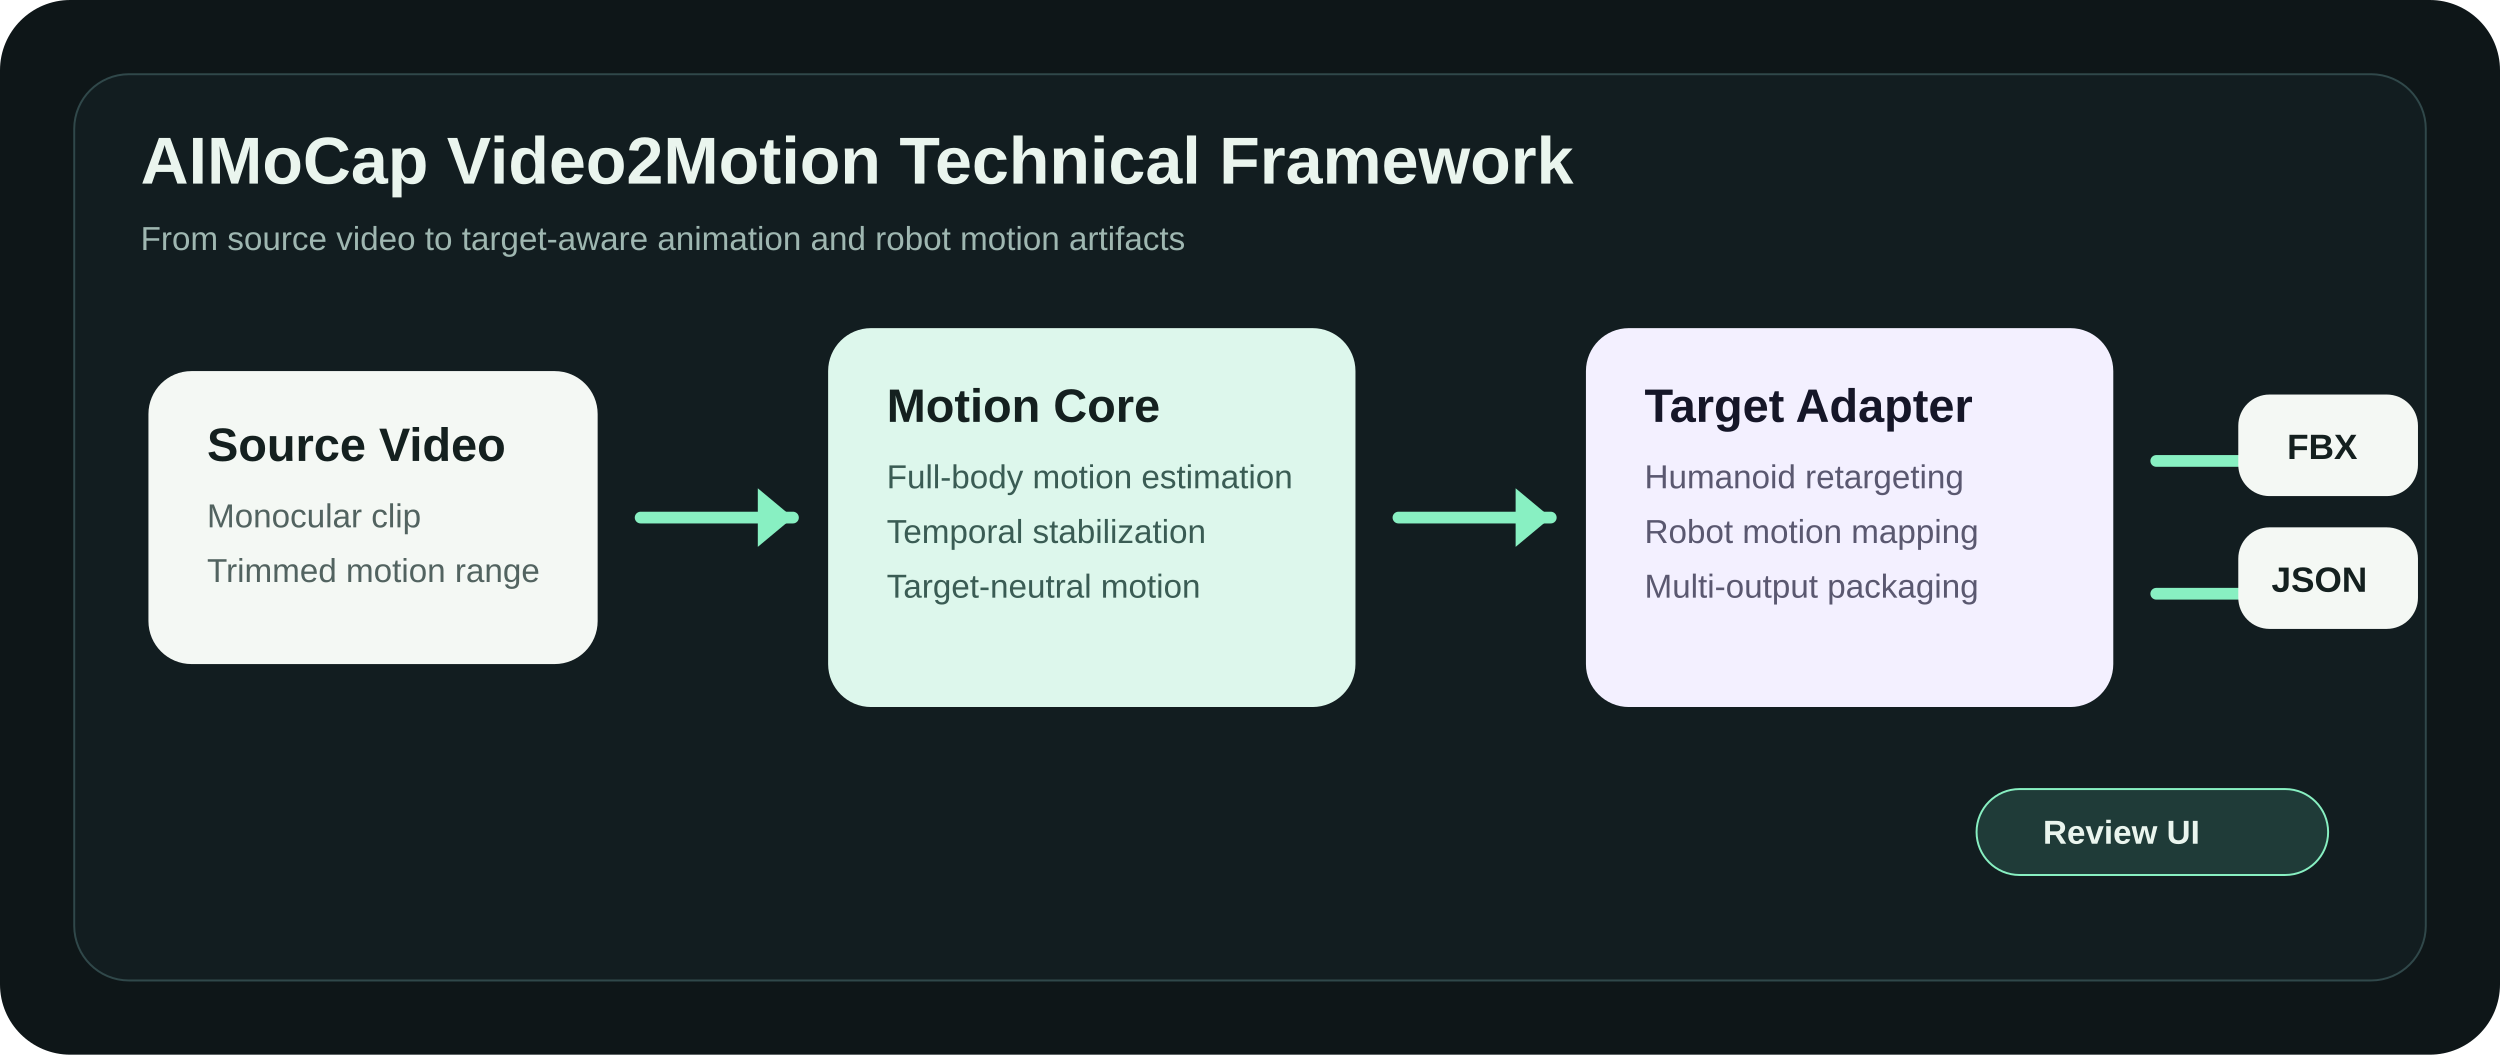
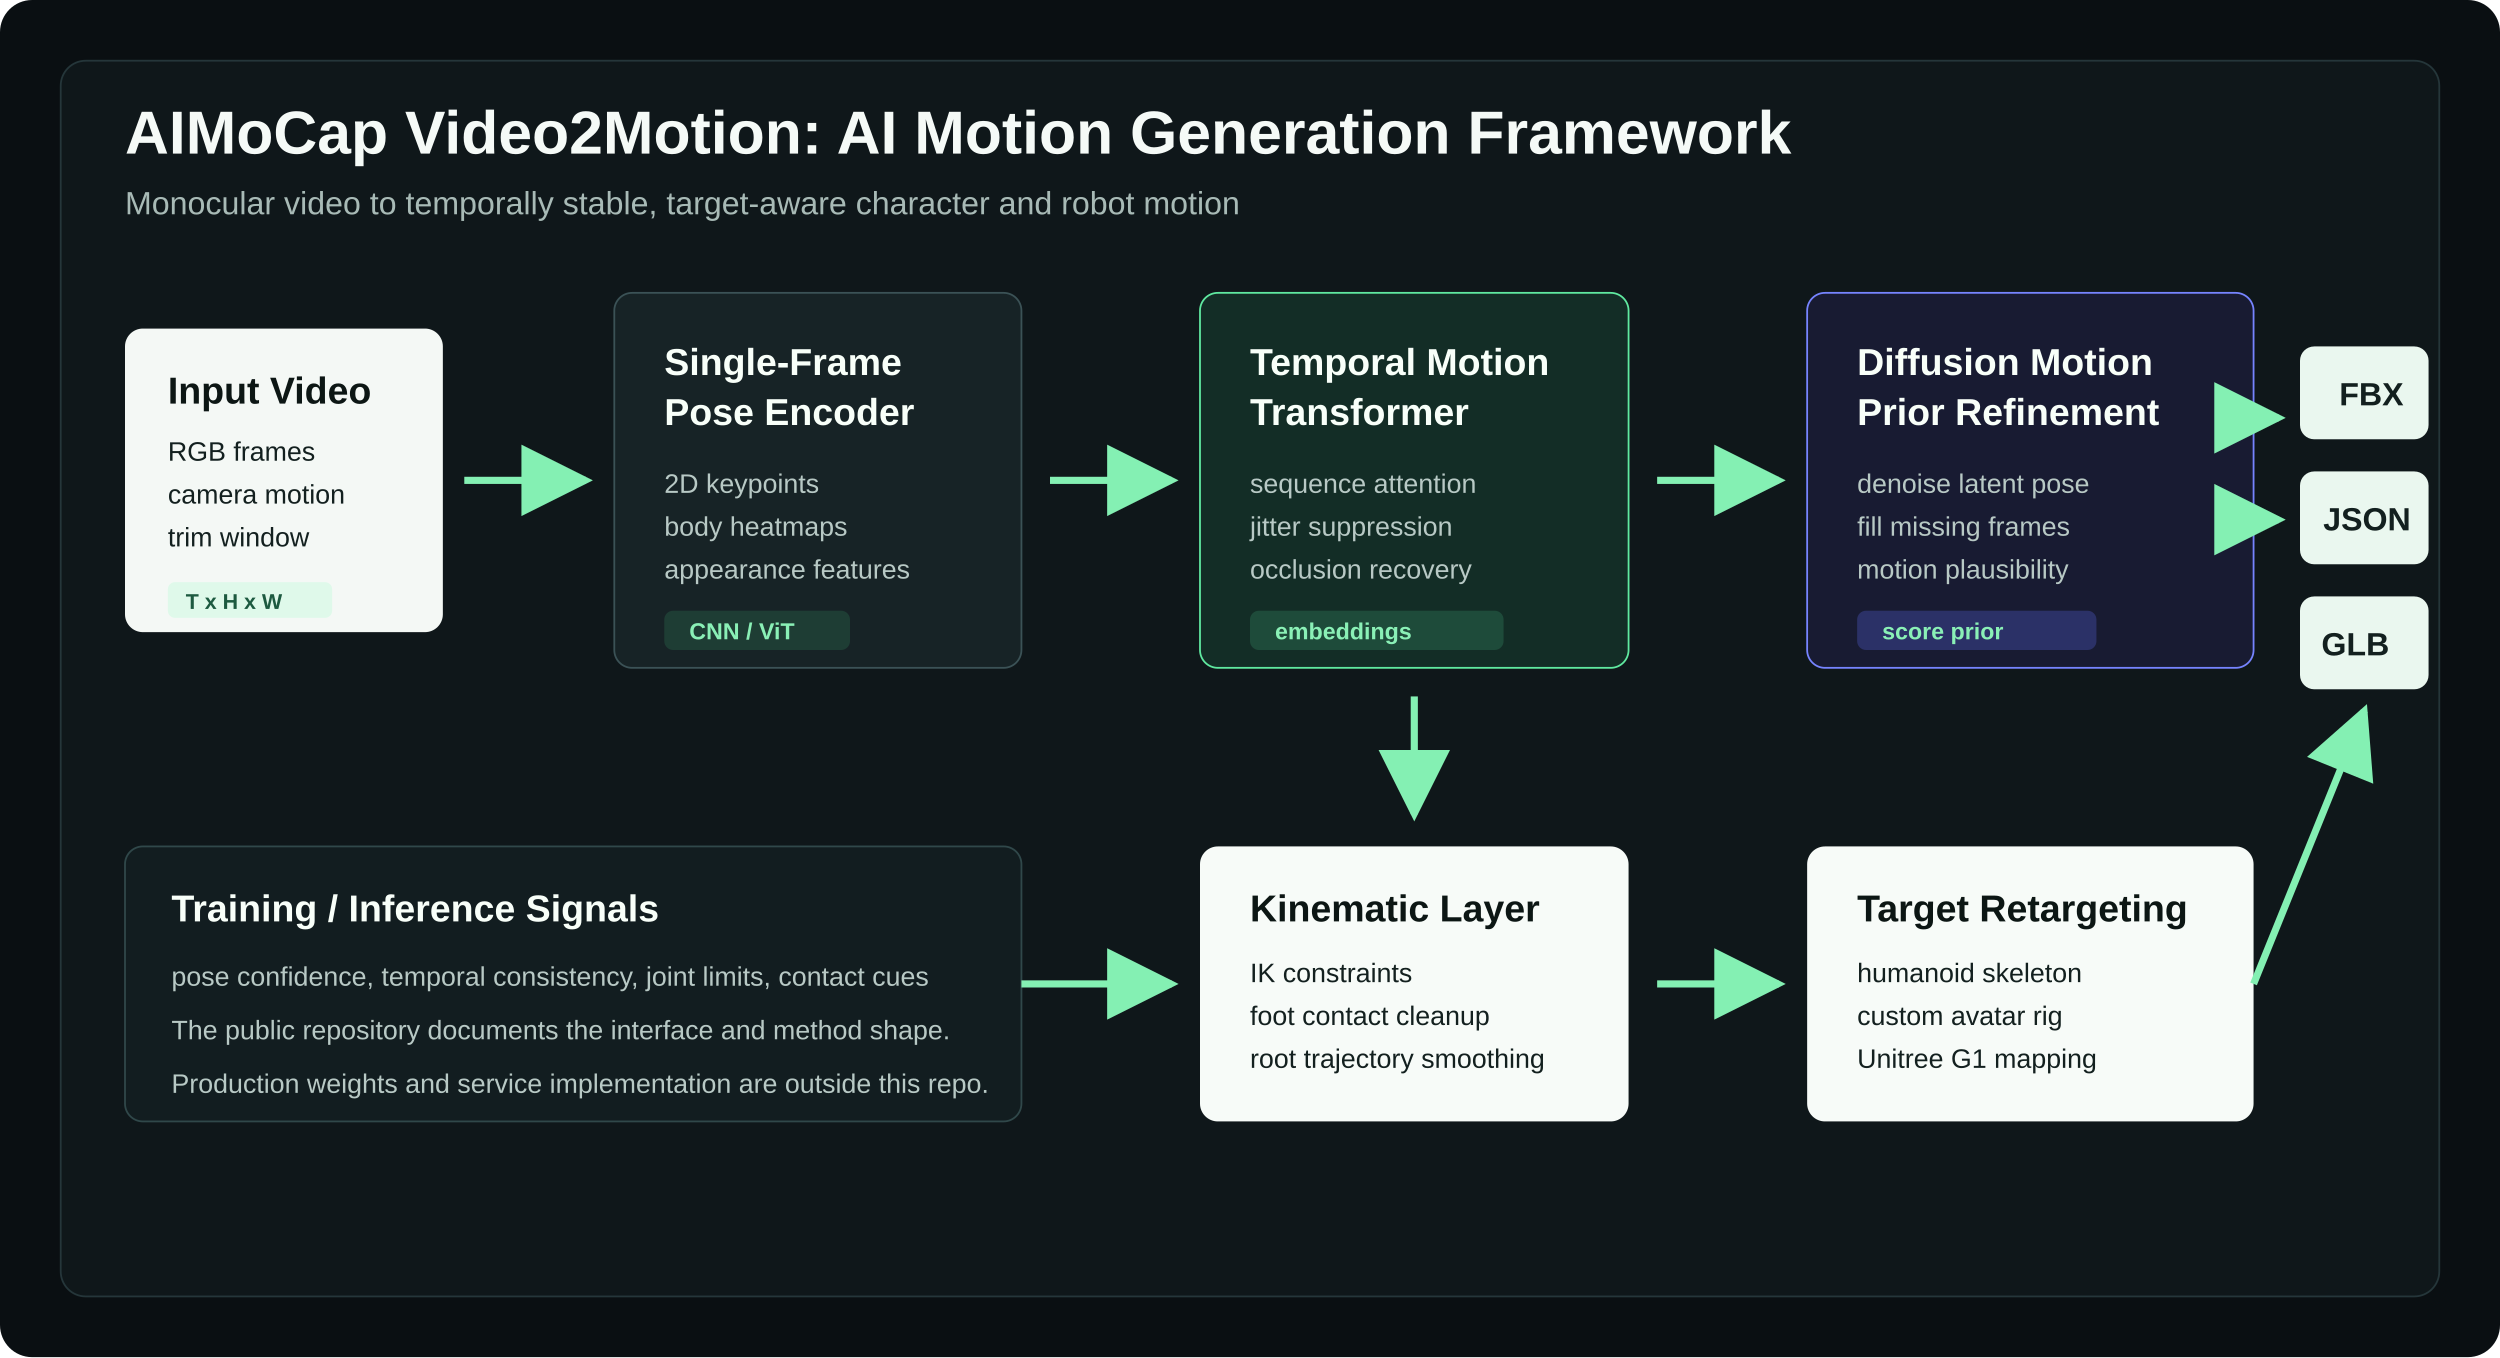
- <svg xmlns="http://www.w3.org/2000/svg" width="1280" height="540" viewBox="0 0 1280 540" fill="none">
-   <rect width="1280" height="540" rx="36" fill="#0E1618" />
-   <rect x="38" y="38" width="1204" height="464" rx="28" fill="#121D20" stroke="#30484A" />
-   <text x="72" y="94" fill="#EAF5EE" font-family="Arial, sans-serif" font-size="34" font-weight="700">AIMoCap Video2Motion Technical Framework</text>
-   <text x="72" y="128" fill="#9FB7B1" font-family="Arial, sans-serif" font-size="17">From source video to target-aware animation and robot motion artifacts</text>
+ <svg xmlns="http://www.w3.org/2000/svg" width="1400" height="760" viewBox="0 0 1400 760" fill="none">
+   <rect width="1400" height="760" rx="18" fill="#0A0F12" />
+   <rect x="34" y="34" width="1332" height="692" rx="14" fill="#0F171A" stroke="#25363A" />
+   <text x="70" y="86" fill="#F5FAF7" font-family="Arial, sans-serif" font-size="34" font-weight="700">AIMoCap Video2Motion: AI Motion Generation Framework</text>
+   <text x="70" y="120" fill="#A8BAB6" font-family="Arial, sans-serif" font-size="18">Monocular video to temporally stable, target-aware character and robot motion</text>
+   <defs>
+     <marker id="arrow" markerWidth="14" markerHeight="14" refX="11" refY="7" orient="auto" markerUnits="strokeWidth">
+       <path d="M2 2L12 7L2 12Z" fill="#84F0B3" />
+     </marker>
+     <style>
+       .title { fill: #F8FFF9; font-family: Arial, sans-serif; font-size: 21px; font-weight: 700; }
+       .small { fill: #B8C9C5; font-family: Arial, sans-serif; font-size: 15px; }
+       .dark { fill: #13201F; font-family: Arial, sans-serif; font-size: 15px; }
+       .darkTitle { fill: #0C1614; font-family: Arial, sans-serif; font-size: 21px; font-weight: 700; }
+       .chip { fill: #8AF0B6; font-family: Arial, sans-serif; font-size: 13px; font-weight: 700; }
+       .arrow { stroke: #84F0B3; stroke-width: 4; marker-end: url(#arrow); }
+     </style>
+   </defs>
  <g>
-     <rect x="76" y="190" width="230" height="150" rx="22" fill="#F4F8F4" />
-     <text x="106" y="236" fill="#14201F" font-family="Arial, sans-serif" font-size="24" font-weight="700">Source Video</text>
-     <text x="106" y="270" fill="#526360" font-family="Arial, sans-serif" font-size="17">Monocular clip</text>
-     <text x="106" y="298" fill="#526360" font-family="Arial, sans-serif" font-size="17">Trimmed motion range</text>
+     <rect x="70" y="184" width="178" height="170" rx="10" fill="#F4F8F5" />
+     <text x="94" y="226" class="darkTitle">Input Video</text>
+     <text x="94" y="258" class="dark">RGB frames</text>
+     <text x="94" y="282" class="dark">camera motion</text>
+     <text x="94" y="306" class="dark">trim window</text>
+     <rect x="94" y="326" width="92" height="20" rx="4" fill="#DFF9EA" />
+     <text x="104" y="341" fill="#1D5A40" font-family="Arial, sans-serif" font-size="12" font-weight="700">T x H x W</text>
  </g>
-   <path d="M328 265H406" stroke="#88F0C2" stroke-width="6" stroke-linecap="round" />
-   <path d="M406 265L388 250V280L406 265Z" fill="#88F0C2" />
+   <line x1="260" y1="269" x2="328" y2="269" class="arrow" />
  <g>
-     <rect x="424" y="168" width="270" height="194" rx="22" fill="#DDF7EC" />
-     <text x="454" y="216" fill="#14201F" font-family="Arial, sans-serif" font-size="24" font-weight="700">Motion Core</text>
-     <text x="454" y="250" fill="#3A5C54" font-family="Arial, sans-serif" font-size="17">Full-body motion estimation</text>
-     <text x="454" y="278" fill="#3A5C54" font-family="Arial, sans-serif" font-size="17">Temporal stabilization</text>
-     <text x="454" y="306" fill="#3A5C54" font-family="Arial, sans-serif" font-size="17">Target-neutral motion</text>
+     <rect x="344" y="164" width="228" height="210" rx="10" fill="#172326" stroke="#3B5256" />
+     <text x="372" y="210" class="title">Single-Frame</text>
+     <text x="372" y="238" class="title">Pose Encoder</text>
+     <text x="372" y="276" class="small">2D keypoints</text>
+     <text x="372" y="300" class="small">body heatmaps</text>
+     <text x="372" y="324" class="small">appearance features</text>
+     <rect x="372" y="342" width="104" height="22" rx="5" fill="#1E3D34" />
+     <text x="386" y="358" class="chip">CNN / ViT</text>
  </g>
-   <path d="M716 265H794" stroke="#88F0C2" stroke-width="6" stroke-linecap="round" />
-   <path d="M794 265L776 250V280L794 265Z" fill="#88F0C2" />
+   <line x1="588" y1="269" x2="656" y2="269" class="arrow" />
  <g>
-     <rect x="812" y="168" width="270" height="194" rx="22" fill="#F3F0FF" />
-     <text x="842" y="216" fill="#151628" font-family="Arial, sans-serif" font-size="24" font-weight="700">Target Adapter</text>
-     <text x="842" y="250" fill="#5A5870" font-family="Arial, sans-serif" font-size="17">Humanoid retargeting</text>
-     <text x="842" y="278" fill="#5A5870" font-family="Arial, sans-serif" font-size="17">Robot motion mapping</text>
-     <text x="842" y="306" fill="#5A5870" font-family="Arial, sans-serif" font-size="17">Multi-output packaging</text>
+     <rect x="672" y="164" width="240" height="210" rx="10" fill="#132D26" stroke="#5FE9A0" />
+     <text x="700" y="210" class="title">Temporal Motion</text>
+     <text x="700" y="238" class="title">Transformer</text>
+     <text x="700" y="276" class="small">sequence attention</text>
+     <text x="700" y="300" class="small">jitter suppression</text>
+     <text x="700" y="324" class="small">occlusion recovery</text>
+     <rect x="700" y="342" width="142" height="22" rx="5" fill="#1E4B3A" />
+     <text x="714" y="358" class="chip">embeddings</text>
  </g>
-   <path d="M1104 236H1174" stroke="#88F0C2" stroke-width="6" stroke-linecap="round" />
-   <path d="M1174 236L1156 221V251L1174 236Z" fill="#88F0C2" />
-   <path d="M1104 304H1174" stroke="#88F0C2" stroke-width="6" stroke-linecap="round" />
-   <path d="M1174 304L1156 289V319L1174 304Z" fill="#88F0C2" />
+   <line x1="928" y1="269" x2="996" y2="269" class="arrow" />
  <g>
-     <rect x="1012" y="404" width="180" height="44" rx="22" fill="#1F3B38" stroke="#88F0C2" />
-     <text x="1046" y="432" fill="#EAF5EE" font-family="Arial, sans-serif" font-size="17" font-weight="700">Review UI</text>
+     <rect x="1012" y="164" width="250" height="210" rx="10" fill="#181B32" stroke="#7684FF" />
+     <text x="1040" y="210" class="title">Diffusion Motion</text>
+     <text x="1040" y="238" class="title">Prior Refinement</text>
+     <text x="1040" y="276" class="small">denoise latent pose</text>
+     <text x="1040" y="300" class="small">fill missing frames</text>
+     <text x="1040" y="324" class="small">motion plausibility</text>
+     <rect x="1040" y="342" width="134" height="22" rx="5" fill="#2B3167" />
+     <text x="1054" y="358" class="chip">score prior</text>
  </g>
  <g>
-     <rect x="1146" y="202" width="92" height="52" rx="16" fill="#F4F8F4" />
-     <text x="1171" y="235" fill="#14201F" font-family="Arial, sans-serif" font-size="18" font-weight="700">FBX</text>
-     <rect x="1146" y="270" width="92" height="52" rx="16" fill="#F4F8F4" />
-     <text x="1163" y="303" fill="#14201F" font-family="Arial, sans-serif" font-size="18" font-weight="700">JSON</text>
+     <rect x="672" y="474" width="240" height="154" rx="10" fill="#F7FBF8" />
+     <text x="700" y="516" class="darkTitle">Kinematic Layer</text>
+     <text x="700" y="550" class="dark">IK constraints</text>
+     <text x="700" y="574" class="dark">foot contact cleanup</text>
+     <text x="700" y="598" class="dark">root trajectory smoothing</text>
  </g>
+   <line x1="792" y1="390" x2="792" y2="456" class="arrow" />
+   <g>
+     <rect x="1012" y="474" width="250" height="154" rx="10" fill="#F7FBF8" />
+     <text x="1040" y="516" class="darkTitle">Target Retargeting</text>
+     <text x="1040" y="550" class="dark">humanoid skeleton</text>
+     <text x="1040" y="574" class="dark">custom avatar rig</text>
+     <text x="1040" y="598" class="dark">Unitree G1 mapping</text>
+   </g>
+   <line x1="928" y1="551" x2="996" y2="551" class="arrow" />
+   <g>
+     <rect x="70" y="474" width="502" height="154" rx="10" fill="#121D20" stroke="#30484A" />
+     <text x="96" y="516" class="title">Training / Inference Signals</text>
+     <text x="96" y="552" class="small">pose confidence, temporal consistency, joint limits, contact cues</text>
+     <text x="96" y="582" class="small">The public repository documents the interface and method shape.</text>
+     <text x="96" y="612" class="small">Production weights and service implementation are outside this repo.</text>
+   </g>
+   <line x1="572" y1="551" x2="656" y2="551" class="arrow" />
+   <g>
+     <rect x="1288" y="194" width="72" height="52" rx="8" fill="#EAF7EF" />
+     <text x="1310" y="227" fill="#13201F" font-family="Arial, sans-serif" font-size="18" font-weight="700">FBX</text>
+     <rect x="1288" y="264" width="72" height="52" rx="8" fill="#EAF7EF" />
+     <text x="1301" y="297" fill="#13201F" font-family="Arial, sans-serif" font-size="18" font-weight="700">JSON</text>
+     <rect x="1288" y="334" width="72" height="52" rx="8" fill="#EAF7EF" />
+     <text x="1300" y="367" fill="#13201F" font-family="Arial, sans-serif" font-size="18" font-weight="700">GLB</text>
+   </g>
+   <line x1="1262" y1="234" x2="1276" y2="234" class="arrow" />
+   <line x1="1262" y1="291" x2="1276" y2="291" class="arrow" />
+   <line x1="1262" y1="551" x2="1324" y2="398" class="arrow" />
</svg>
